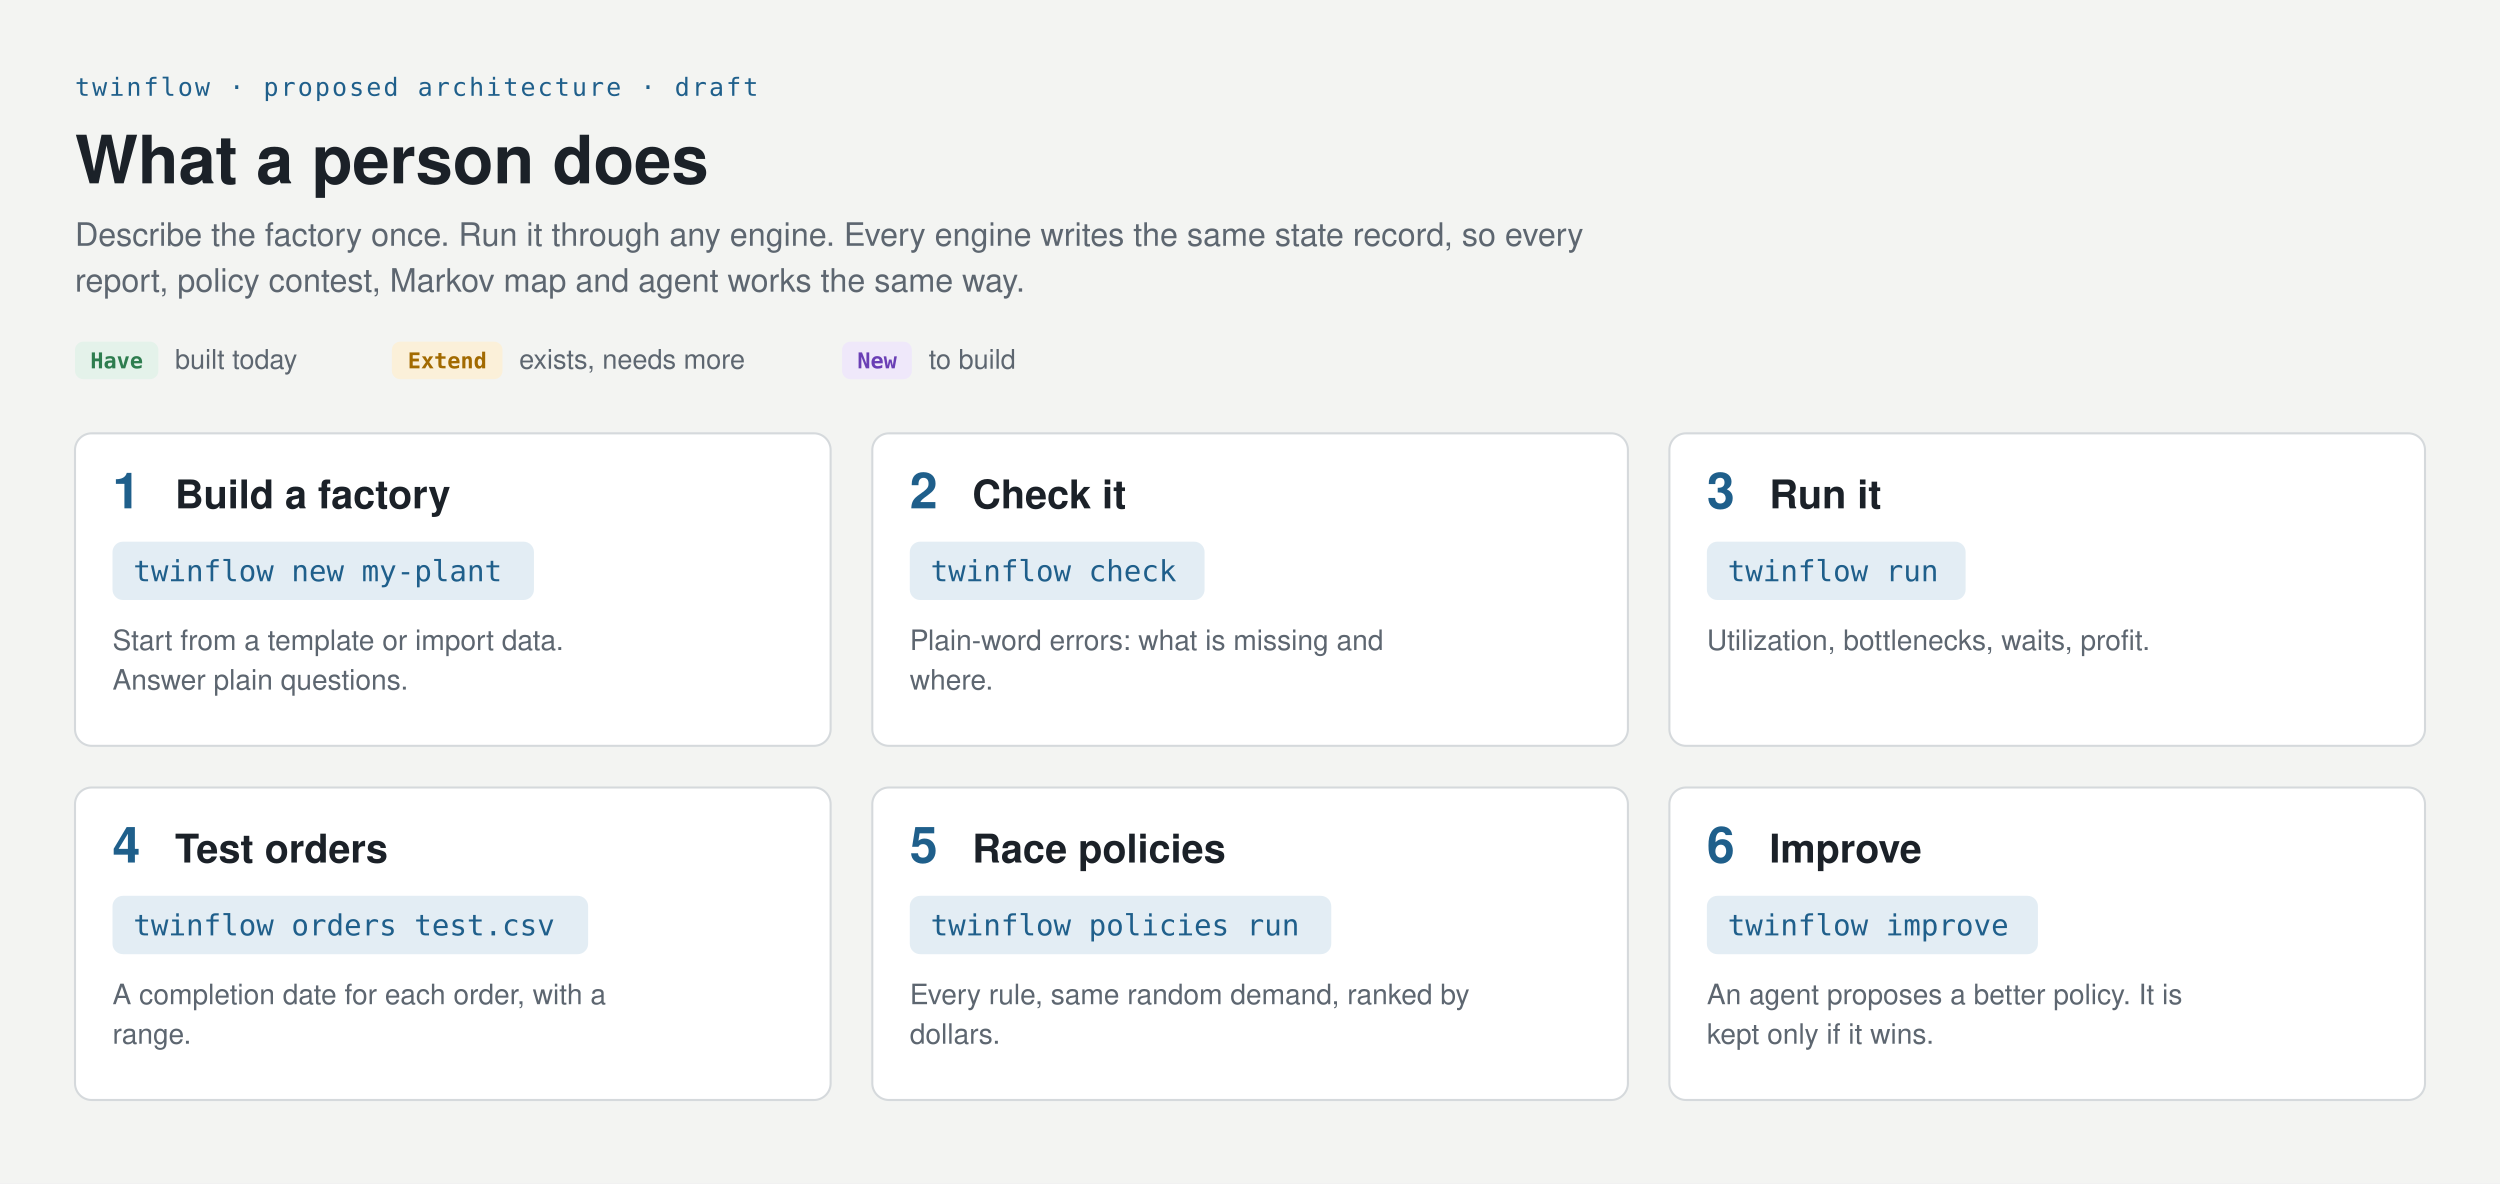
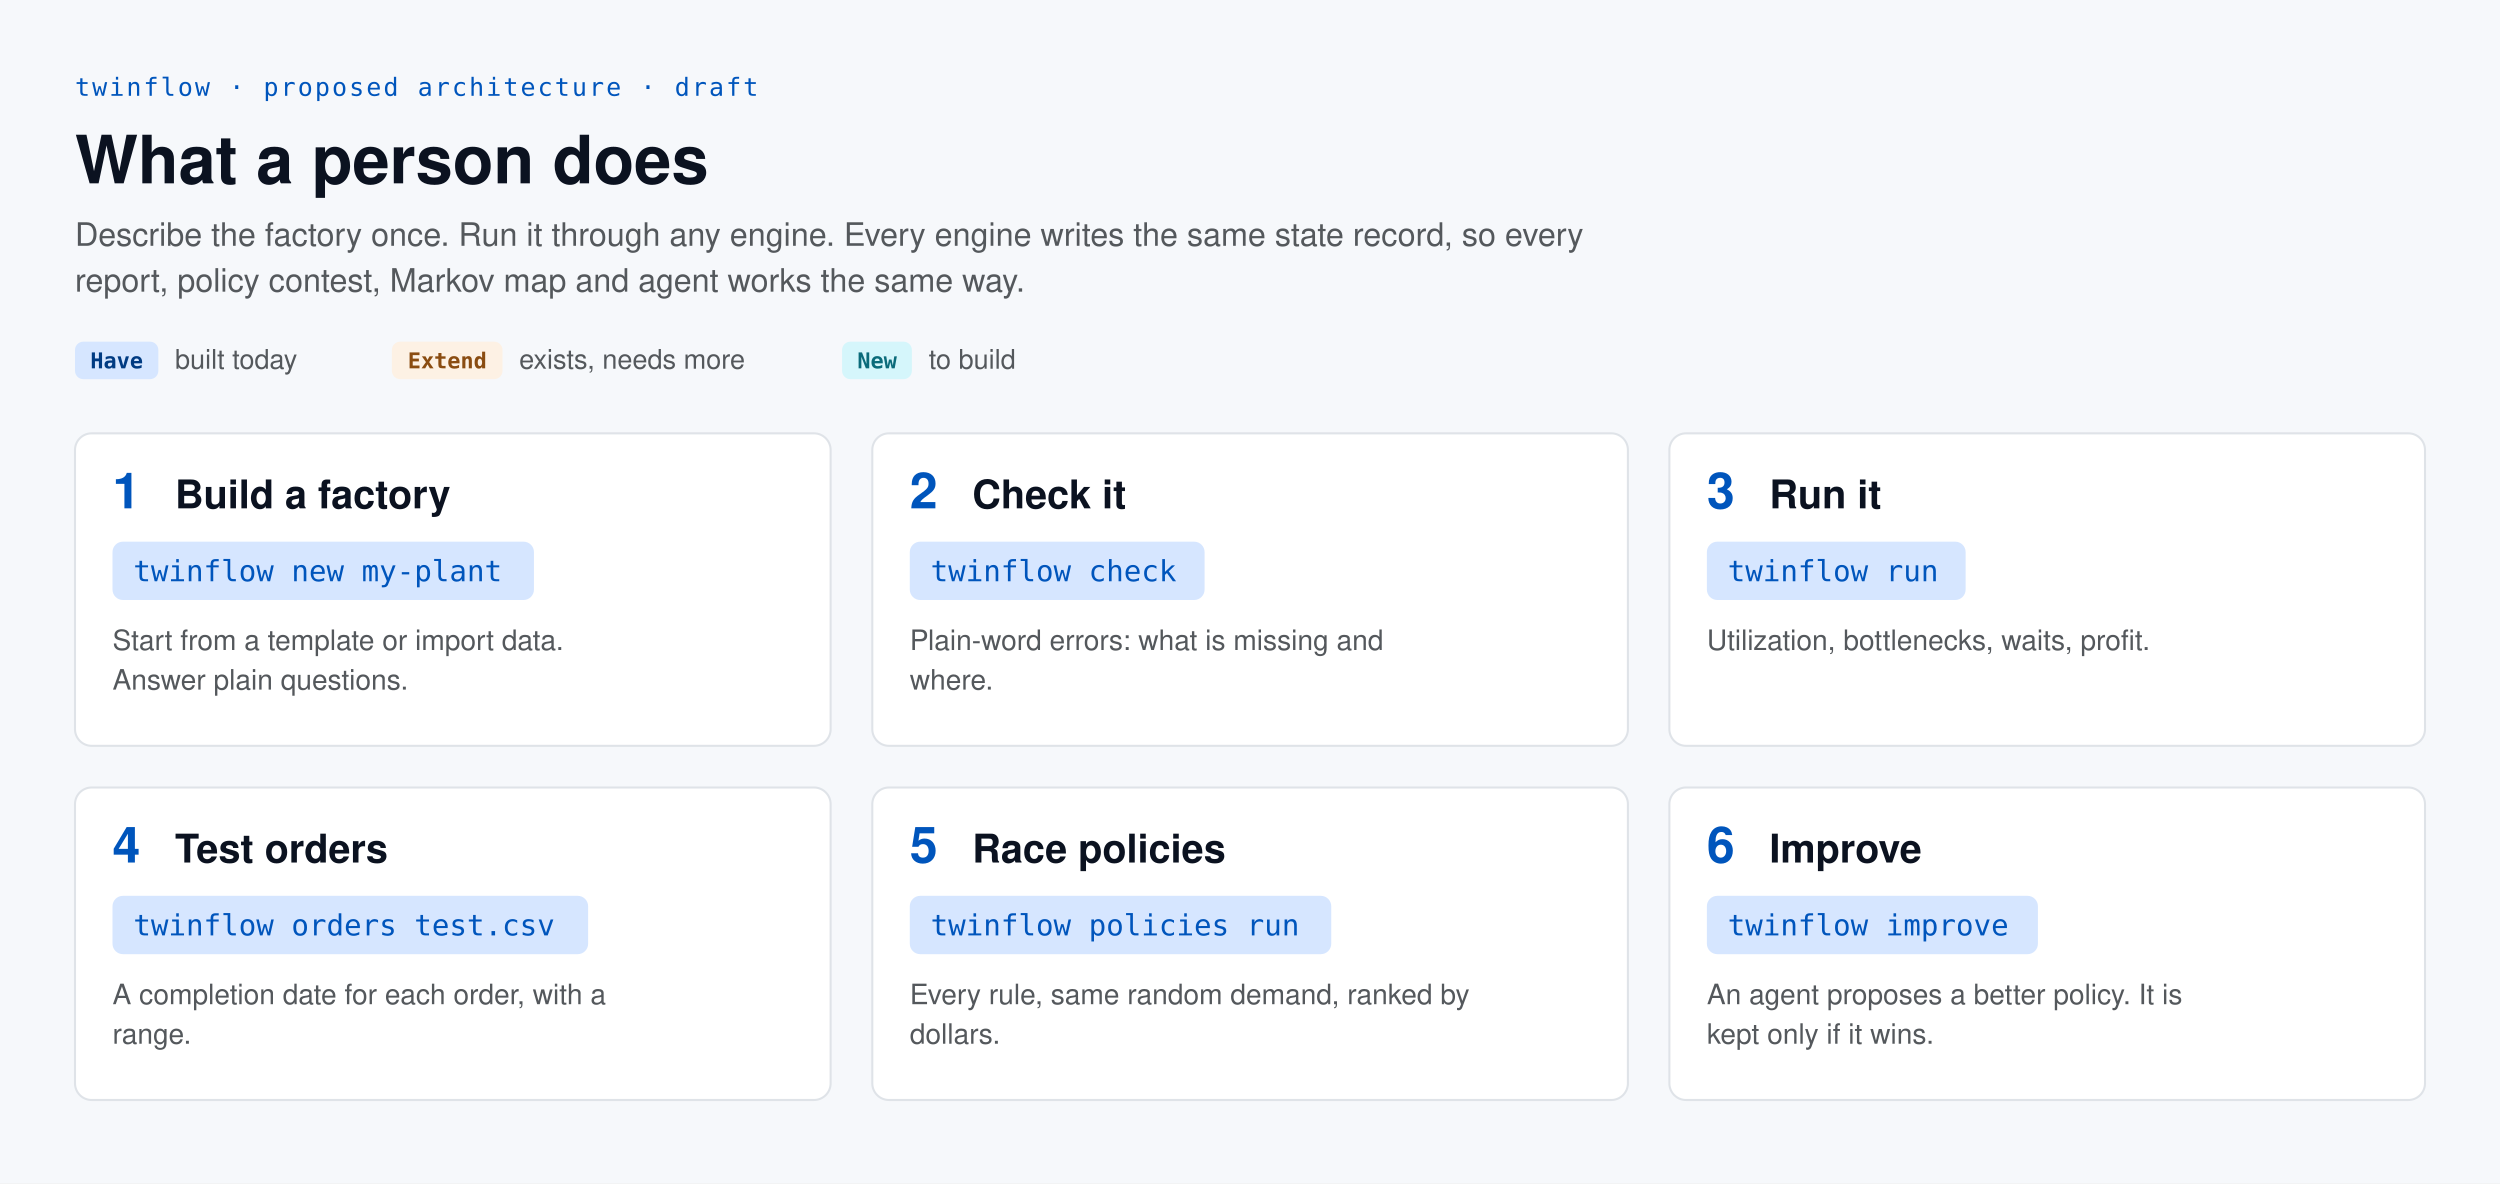
<svg xmlns="http://www.w3.org/2000/svg" width="1200" height="568" viewBox="0 0 1200 568" font-family="IBM Plex Sans, Helvetica, Arial, sans-serif">
-   <rect x="0" y="0" width="1200" height="568" fill="#f3f4f2" />
-   <text x="36.0" y="46.0" font-family="IBM Plex Mono, Menlo, monospace" font-size="12" fill="#1f5f8b" text-anchor="start" letter-spacing="1">
+   <rect x="0" y="0" width="1200" height="568" fill="#f6f8fb" />
+   <text x="36.0" y="46.0" font-family="IBM Plex Mono, Menlo, monospace" font-size="12" fill="#0055bc" text-anchor="start" letter-spacing="1">
    <tspan x="36.0" y="46.0">twinflow · proposed architecture · draft</tspan>
  </text>
-   <text x="36.0" y="88.0" font-family="IBM Plex Sans, Helvetica, Arial, sans-serif" font-size="32" fill="#1b2128" text-anchor="start" font-weight="600">
+   <text x="36.0" y="88.0" font-family="IBM Plex Sans, Helvetica, Arial, sans-serif" font-size="32" fill="#0b1220" text-anchor="start" font-weight="600">
    <tspan x="36.0" y="88.0">What a person does</tspan>
  </text>
-   <text x="36.0" y="118.0" font-family="IBM Plex Sans, Helvetica, Arial, sans-serif" font-size="15.5" fill="#5d6670" text-anchor="start">
+   <text x="36.0" y="118.0" font-family="IBM Plex Sans, Helvetica, Arial, sans-serif" font-size="15.5" fill="#54585c" text-anchor="start">
    <tspan x="36.0" y="118.0">Describe the factory once. Run it through any engine. Every engine writes the same state record, so every</tspan>
    <tspan x="36.0" dy="22.0">report, policy contest, Markov map and agent works the same way.</tspan>
  </text>
-   <rect x="36.0" y="164.0" width="40.0" height="18.0" rx="4" fill="#e4f2ea" />
-   <text x="56.0" y="176.8" font-family="IBM Plex Mono, Menlo, monospace" font-size="10.5" fill="#2e7d4f" text-anchor="middle" font-weight="600">
+   <rect x="36.0" y="164.0" width="40.0" height="18.0" rx="4" fill="#d6e6ff" />
+   <text x="56.0" y="176.8" font-family="IBM Plex Mono, Menlo, monospace" font-size="10.5" fill="#003b82" text-anchor="middle" font-weight="600">
    <tspan x="56.0" y="176.8">Have</tspan>
  </text>
-   <text x="84.0" y="177.0" font-family="IBM Plex Sans, Helvetica, Arial, sans-serif" font-size="13" fill="#5d6670" text-anchor="start">
+   <text x="84.0" y="177.0" font-family="IBM Plex Sans, Helvetica, Arial, sans-serif" font-size="13" fill="#54585c" text-anchor="start">
    <tspan x="84.0" y="177.0">built today</tspan>
  </text>
-   <rect x="188.1" y="164.0" width="53.1" height="18.0" rx="4" fill="#fbf0d9" />
-   <text x="214.7" y="176.8" font-family="IBM Plex Mono, Menlo, monospace" font-size="10.5" fill="#a26a00" text-anchor="middle" font-weight="600">
+   <rect x="188.1" y="164.0" width="53.1" height="18.0" rx="4" fill="#fdf1e4" />
+   <text x="214.7" y="176.8" font-family="IBM Plex Mono, Menlo, monospace" font-size="10.5" fill="#8a4c11" text-anchor="middle" font-weight="600">
    <tspan x="214.7" y="176.8">Extend</tspan>
  </text>
-   <text x="249.2" y="177.0" font-family="IBM Plex Sans, Helvetica, Arial, sans-serif" font-size="13" fill="#5d6670" text-anchor="start">
+   <text x="249.2" y="177.0" font-family="IBM Plex Sans, Helvetica, Arial, sans-serif" font-size="13" fill="#54585c" text-anchor="start">
    <tspan x="249.2" y="177.0">exists, needs more</tspan>
  </text>
-   <rect x="404.2" y="164.0" width="33.5" height="18.0" rx="4" fill="#efe8fa" />
-   <text x="421.0" y="176.8" font-family="IBM Plex Mono, Menlo, monospace" font-size="10.5" fill="#6a3fb5" text-anchor="middle" font-weight="600">
+   <rect x="404.2" y="164.0" width="33.5" height="18.0" rx="4" fill="#d5f6fb" />
+   <text x="421.0" y="176.8" font-family="IBM Plex Mono, Menlo, monospace" font-size="10.5" fill="#0b6b7a" text-anchor="middle" font-weight="600">
    <tspan x="421.0" y="176.8">New</tspan>
  </text>
-   <text x="445.8" y="177.0" font-family="IBM Plex Sans, Helvetica, Arial, sans-serif" font-size="13" fill="#5d6670" text-anchor="start">
+   <text x="445.8" y="177.0" font-family="IBM Plex Sans, Helvetica, Arial, sans-serif" font-size="13" fill="#54585c" text-anchor="start">
    <tspan x="445.8" y="177.0">to build</tspan>
  </text>
-   <rect x="36.0" y="208.0" width="362.7" height="150.0" rx="8" fill="#ffffff" stroke="#d5d9dc" stroke-width="1" />
-   <text x="54.0" y="244.0" font-family="IBM Plex Sans, Helvetica, Arial, sans-serif" font-size="24" fill="#1f5f8b" text-anchor="start" font-weight="600">
+   <rect x="36.0" y="208.0" width="362.7" height="150.0" rx="8" fill="#ffffff" stroke="#dfe3e8" stroke-width="1" />
+   <text x="54.0" y="244.0" font-family="IBM Plex Sans, Helvetica, Arial, sans-serif" font-size="24" fill="#0055bc" text-anchor="start" font-weight="600">
    <tspan x="54.0" y="244.0">1</tspan>
  </text>
-   <text x="84.0" y="244.0" font-family="IBM Plex Sans, Helvetica, Arial, sans-serif" font-size="19" fill="#1b2128" text-anchor="start" font-weight="600">
+   <text x="84.0" y="244.0" font-family="IBM Plex Sans, Helvetica, Arial, sans-serif" font-size="19" fill="#0b1220" text-anchor="start" font-weight="600">
    <tspan x="84.0" y="244.0">Build a factory</tspan>
  </text>
-   <rect x="54.0" y="260.0" width="202.3" height="28.0" rx="5" fill="#e3edf4" />
-   <text x="64.0" y="279.0" font-family="IBM Plex Mono, Menlo, monospace" font-size="14" fill="#1f5f8b" text-anchor="start">
+   <rect x="54.0" y="260.0" width="202.3" height="28.0" rx="5" fill="#d6e6ff" />
+   <text x="64.0" y="279.0" font-family="IBM Plex Mono, Menlo, monospace" font-size="14" fill="#0055bc" text-anchor="start">
    <tspan x="64.0" y="279.0">twinflow new my-plant</tspan>
  </text>
-   <text x="54.0" y="312.0" font-family="IBM Plex Sans, Helvetica, Arial, sans-serif" font-size="13.5" fill="#5d6670" text-anchor="start">
+   <text x="54.0" y="312.0" font-family="IBM Plex Sans, Helvetica, Arial, sans-serif" font-size="13.5" fill="#54585c" text-anchor="start">
    <tspan x="54.0" y="312.0">Start from a template or import data.</tspan>
    <tspan x="54.0" dy="19.0">Answer plain questions.</tspan>
  </text>
-   <rect x="418.7" y="208.0" width="362.7" height="150.0" rx="8" fill="#ffffff" stroke="#d5d9dc" stroke-width="1" />
-   <text x="436.7" y="244.0" font-family="IBM Plex Sans, Helvetica, Arial, sans-serif" font-size="24" fill="#1f5f8b" text-anchor="start" font-weight="600">
+   <rect x="418.7" y="208.0" width="362.7" height="150.0" rx="8" fill="#ffffff" stroke="#dfe3e8" stroke-width="1" />
+   <text x="436.7" y="244.0" font-family="IBM Plex Sans, Helvetica, Arial, sans-serif" font-size="24" fill="#0055bc" text-anchor="start" font-weight="600">
    <tspan x="436.7" y="244.0">2</tspan>
  </text>
-   <text x="466.7" y="244.0" font-family="IBM Plex Sans, Helvetica, Arial, sans-serif" font-size="19" fill="#1b2128" text-anchor="start" font-weight="600">
+   <text x="466.7" y="244.0" font-family="IBM Plex Sans, Helvetica, Arial, sans-serif" font-size="19" fill="#0b1220" text-anchor="start" font-weight="600">
    <tspan x="466.7" y="244.0">Check it</tspan>
  </text>
-   <rect x="436.7" y="260.0" width="141.5" height="28.0" rx="5" fill="#e3edf4" />
-   <text x="446.7" y="279.0" font-family="IBM Plex Mono, Menlo, monospace" font-size="14" fill="#1f5f8b" text-anchor="start">
+   <rect x="436.7" y="260.0" width="141.5" height="28.0" rx="5" fill="#d6e6ff" />
+   <text x="446.7" y="279.0" font-family="IBM Plex Mono, Menlo, monospace" font-size="14" fill="#0055bc" text-anchor="start">
    <tspan x="446.7" y="279.0">twinflow check</tspan>
  </text>
-   <text x="436.7" y="312.0" font-family="IBM Plex Sans, Helvetica, Arial, sans-serif" font-size="13.5" fill="#5d6670" text-anchor="start">
+   <text x="436.7" y="312.0" font-family="IBM Plex Sans, Helvetica, Arial, sans-serif" font-size="13.5" fill="#54585c" text-anchor="start">
    <tspan x="436.7" y="312.0">Plain-word errors: what is missing and</tspan>
    <tspan x="436.7" dy="19.0">where.</tspan>
  </text>
-   <rect x="801.3" y="208.0" width="362.7" height="150.0" rx="8" fill="#ffffff" stroke="#d5d9dc" stroke-width="1" />
-   <text x="819.3" y="244.0" font-family="IBM Plex Sans, Helvetica, Arial, sans-serif" font-size="24" fill="#1f5f8b" text-anchor="start" font-weight="600">
+   <rect x="801.3" y="208.0" width="362.7" height="150.0" rx="8" fill="#ffffff" stroke="#dfe3e8" stroke-width="1" />
+   <text x="819.3" y="244.0" font-family="IBM Plex Sans, Helvetica, Arial, sans-serif" font-size="24" fill="#0055bc" text-anchor="start" font-weight="600">
    <tspan x="819.3" y="244.0">3</tspan>
  </text>
-   <text x="849.3" y="244.0" font-family="IBM Plex Sans, Helvetica, Arial, sans-serif" font-size="19" fill="#1b2128" text-anchor="start" font-weight="600">
+   <text x="849.3" y="244.0" font-family="IBM Plex Sans, Helvetica, Arial, sans-serif" font-size="19" fill="#0b1220" text-anchor="start" font-weight="600">
    <tspan x="849.3" y="244.0">Run it</tspan>
  </text>
-   <rect x="819.3" y="260.0" width="124.2" height="28.0" rx="5" fill="#e3edf4" />
-   <text x="829.3" y="279.0" font-family="IBM Plex Mono, Menlo, monospace" font-size="14" fill="#1f5f8b" text-anchor="start">
+   <rect x="819.3" y="260.0" width="124.2" height="28.0" rx="5" fill="#d6e6ff" />
+   <text x="829.3" y="279.0" font-family="IBM Plex Mono, Menlo, monospace" font-size="14" fill="#0055bc" text-anchor="start">
    <tspan x="829.3" y="279.0">twinflow run</tspan>
  </text>
-   <text x="819.3" y="312.0" font-family="IBM Plex Sans, Helvetica, Arial, sans-serif" font-size="13.5" fill="#5d6670" text-anchor="start">
+   <text x="819.3" y="312.0" font-family="IBM Plex Sans, Helvetica, Arial, sans-serif" font-size="13.5" fill="#54585c" text-anchor="start">
    <tspan x="819.3" y="312.0">Utilization, bottlenecks, waits, profit.</tspan>
  </text>
-   <rect x="36.0" y="378.0" width="362.7" height="150.0" rx="8" fill="#ffffff" stroke="#d5d9dc" stroke-width="1" />
-   <text x="54.0" y="414.0" font-family="IBM Plex Sans, Helvetica, Arial, sans-serif" font-size="24" fill="#1f5f8b" text-anchor="start" font-weight="600">
+   <rect x="36.0" y="378.0" width="362.7" height="150.0" rx="8" fill="#ffffff" stroke="#dfe3e8" stroke-width="1" />
+   <text x="54.0" y="414.0" font-family="IBM Plex Sans, Helvetica, Arial, sans-serif" font-size="24" fill="#0055bc" text-anchor="start" font-weight="600">
    <tspan x="54.0" y="414.0">4</tspan>
  </text>
-   <text x="84.0" y="414.0" font-family="IBM Plex Sans, Helvetica, Arial, sans-serif" font-size="19" fill="#1b2128" text-anchor="start" font-weight="600">
+   <text x="84.0" y="414.0" font-family="IBM Plex Sans, Helvetica, Arial, sans-serif" font-size="19" fill="#0b1220" text-anchor="start" font-weight="600">
    <tspan x="84.0" y="414.0">Test orders</tspan>
  </text>
-   <rect x="54.0" y="430.0" width="228.3" height="28.0" rx="5" fill="#e3edf4" />
-   <text x="64.0" y="449.0" font-family="IBM Plex Mono, Menlo, monospace" font-size="14" fill="#1f5f8b" text-anchor="start">
+   <rect x="54.0" y="430.0" width="228.3" height="28.0" rx="5" fill="#d6e6ff" />
+   <text x="64.0" y="449.0" font-family="IBM Plex Mono, Menlo, monospace" font-size="14" fill="#0055bc" text-anchor="start">
    <tspan x="64.0" y="449.0">twinflow orders test.csv</tspan>
  </text>
-   <text x="54.0" y="482.0" font-family="IBM Plex Sans, Helvetica, Arial, sans-serif" font-size="13.5" fill="#5d6670" text-anchor="start">
+   <text x="54.0" y="482.0" font-family="IBM Plex Sans, Helvetica, Arial, sans-serif" font-size="13.5" fill="#54585c" text-anchor="start">
    <tspan x="54.0" y="482.0">A completion date for each order, with a</tspan>
    <tspan x="54.0" dy="19.0">range.</tspan>
  </text>
-   <rect x="418.7" y="378.0" width="362.7" height="150.0" rx="8" fill="#ffffff" stroke="#d5d9dc" stroke-width="1" />
-   <text x="436.7" y="414.0" font-family="IBM Plex Sans, Helvetica, Arial, sans-serif" font-size="24" fill="#1f5f8b" text-anchor="start" font-weight="600">
+   <rect x="418.7" y="378.0" width="362.7" height="150.0" rx="8" fill="#ffffff" stroke="#dfe3e8" stroke-width="1" />
+   <text x="436.7" y="414.0" font-family="IBM Plex Sans, Helvetica, Arial, sans-serif" font-size="24" fill="#0055bc" text-anchor="start" font-weight="600">
    <tspan x="436.7" y="414.0">5</tspan>
  </text>
-   <text x="466.7" y="414.0" font-family="IBM Plex Sans, Helvetica, Arial, sans-serif" font-size="19" fill="#1b2128" text-anchor="start" font-weight="600">
+   <text x="466.7" y="414.0" font-family="IBM Plex Sans, Helvetica, Arial, sans-serif" font-size="19" fill="#0b1220" text-anchor="start" font-weight="600">
    <tspan x="466.7" y="414.0">Race policies</tspan>
  </text>
-   <rect x="436.7" y="430.0" width="202.3" height="28.0" rx="5" fill="#e3edf4" />
-   <text x="446.7" y="449.0" font-family="IBM Plex Mono, Menlo, monospace" font-size="14" fill="#1f5f8b" text-anchor="start">
+   <rect x="436.7" y="430.0" width="202.3" height="28.0" rx="5" fill="#d6e6ff" />
+   <text x="446.7" y="449.0" font-family="IBM Plex Mono, Menlo, monospace" font-size="14" fill="#0055bc" text-anchor="start">
    <tspan x="446.7" y="449.0">twinflow policies run</tspan>
  </text>
-   <text x="436.7" y="482.0" font-family="IBM Plex Sans, Helvetica, Arial, sans-serif" font-size="13.5" fill="#5d6670" text-anchor="start">
+   <text x="436.7" y="482.0" font-family="IBM Plex Sans, Helvetica, Arial, sans-serif" font-size="13.5" fill="#54585c" text-anchor="start">
    <tspan x="436.7" y="482.0">Every rule, same random demand, ranked by</tspan>
    <tspan x="436.7" dy="19.0">dollars.</tspan>
  </text>
-   <rect x="801.3" y="378.0" width="362.7" height="150.0" rx="8" fill="#ffffff" stroke="#d5d9dc" stroke-width="1" />
-   <text x="819.3" y="414.0" font-family="IBM Plex Sans, Helvetica, Arial, sans-serif" font-size="24" fill="#1f5f8b" text-anchor="start" font-weight="600">
+   <rect x="801.3" y="378.0" width="362.7" height="150.0" rx="8" fill="#ffffff" stroke="#dfe3e8" stroke-width="1" />
+   <text x="819.3" y="414.0" font-family="IBM Plex Sans, Helvetica, Arial, sans-serif" font-size="24" fill="#0055bc" text-anchor="start" font-weight="600">
    <tspan x="819.3" y="414.0">6</tspan>
  </text>
-   <text x="849.3" y="414.0" font-family="IBM Plex Sans, Helvetica, Arial, sans-serif" font-size="19" fill="#1b2128" text-anchor="start" font-weight="600">
+   <text x="849.3" y="414.0" font-family="IBM Plex Sans, Helvetica, Arial, sans-serif" font-size="19" fill="#0b1220" text-anchor="start" font-weight="600">
    <tspan x="849.3" y="414.0">Improve</tspan>
  </text>
-   <rect x="819.3" y="430.0" width="158.9" height="28.0" rx="5" fill="#e3edf4" />
-   <text x="829.3" y="449.0" font-family="IBM Plex Mono, Menlo, monospace" font-size="14" fill="#1f5f8b" text-anchor="start">
+   <rect x="819.3" y="430.0" width="158.9" height="28.0" rx="5" fill="#d6e6ff" />
+   <text x="829.3" y="449.0" font-family="IBM Plex Mono, Menlo, monospace" font-size="14" fill="#0055bc" text-anchor="start">
    <tspan x="829.3" y="449.0">twinflow improve</tspan>
  </text>
-   <text x="819.3" y="482.0" font-family="IBM Plex Sans, Helvetica, Arial, sans-serif" font-size="13.5" fill="#5d6670" text-anchor="start">
+   <text x="819.3" y="482.0" font-family="IBM Plex Sans, Helvetica, Arial, sans-serif" font-size="13.5" fill="#54585c" text-anchor="start">
    <tspan x="819.3" y="482.0">An agent proposes a better policy. It is</tspan>
    <tspan x="819.3" dy="19.0">kept only if it wins.</tspan>
  </text>
</svg>
